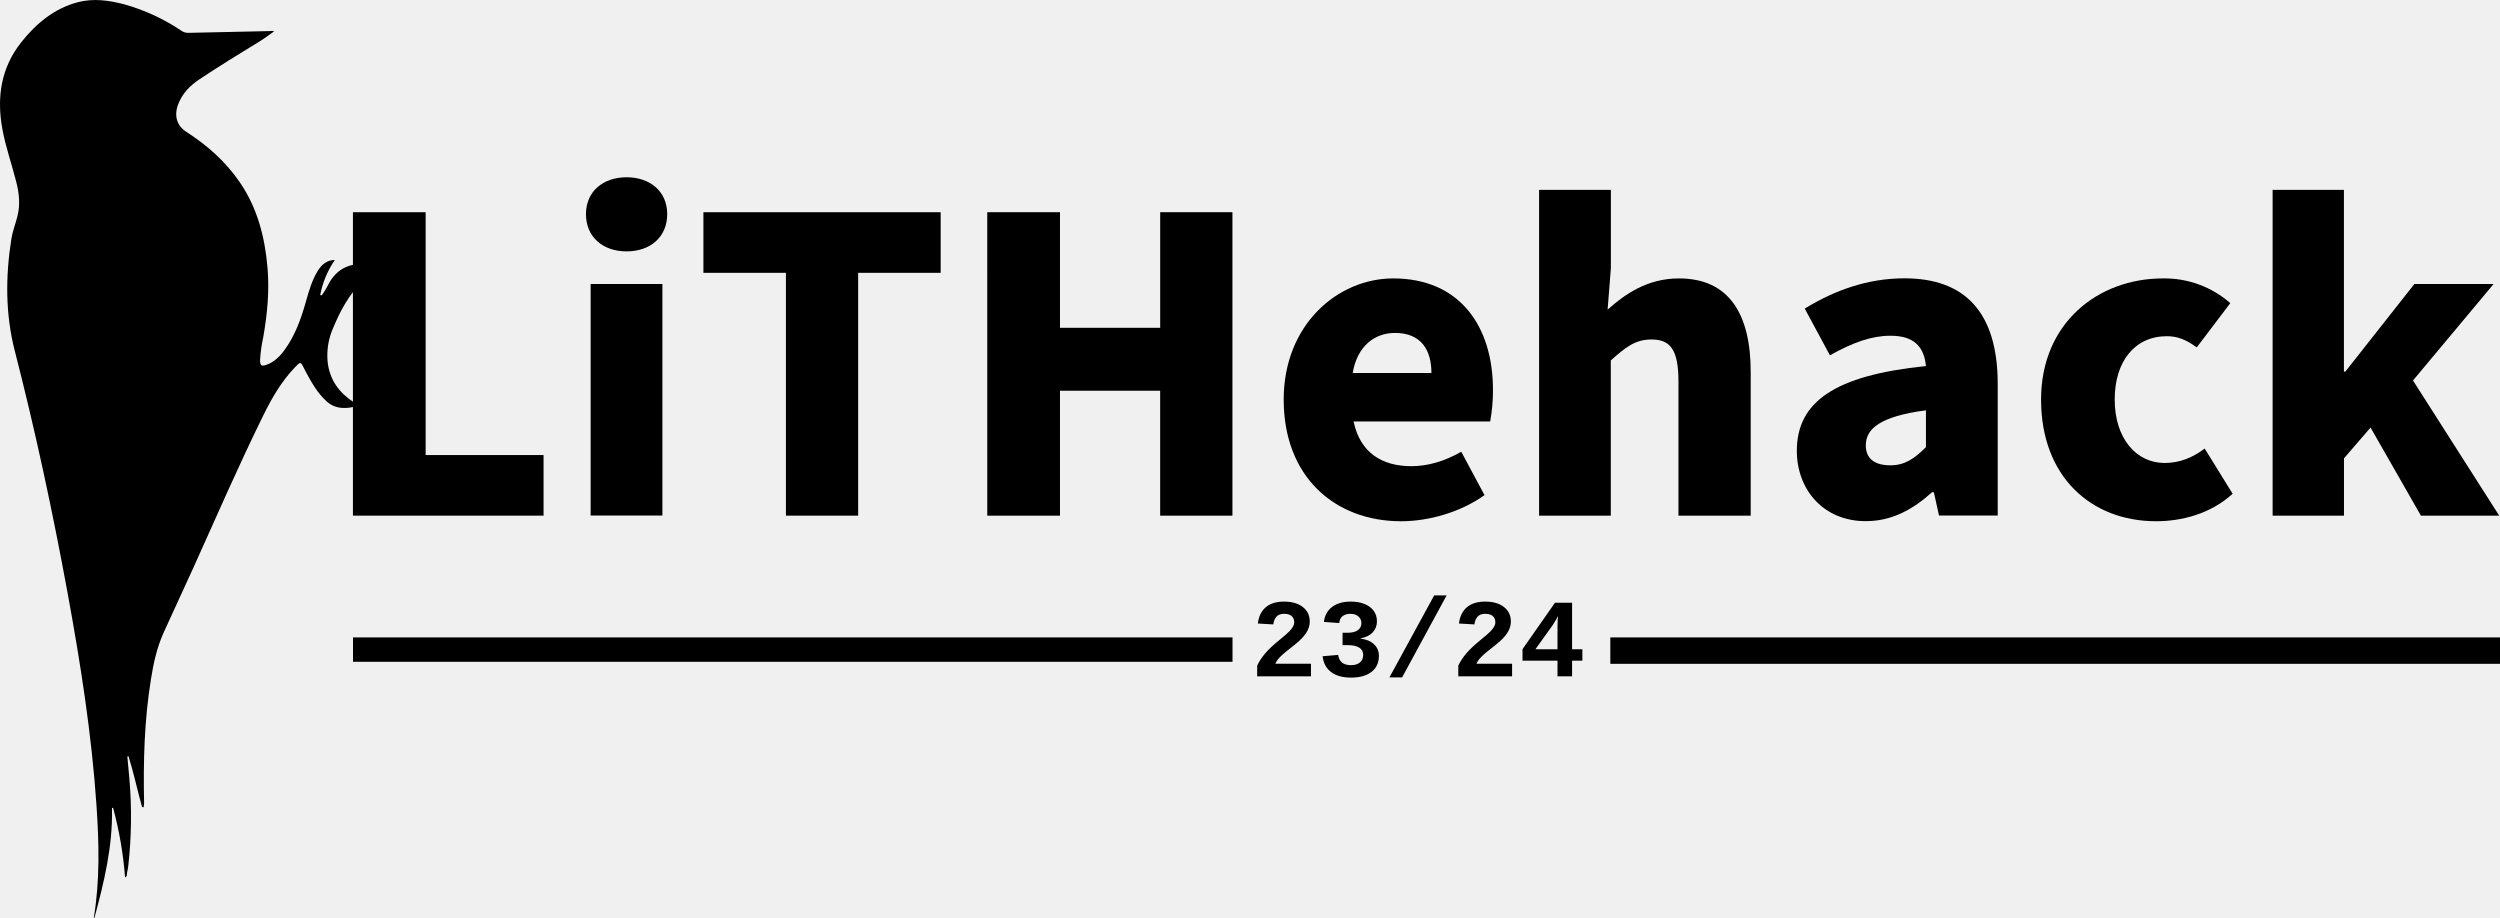
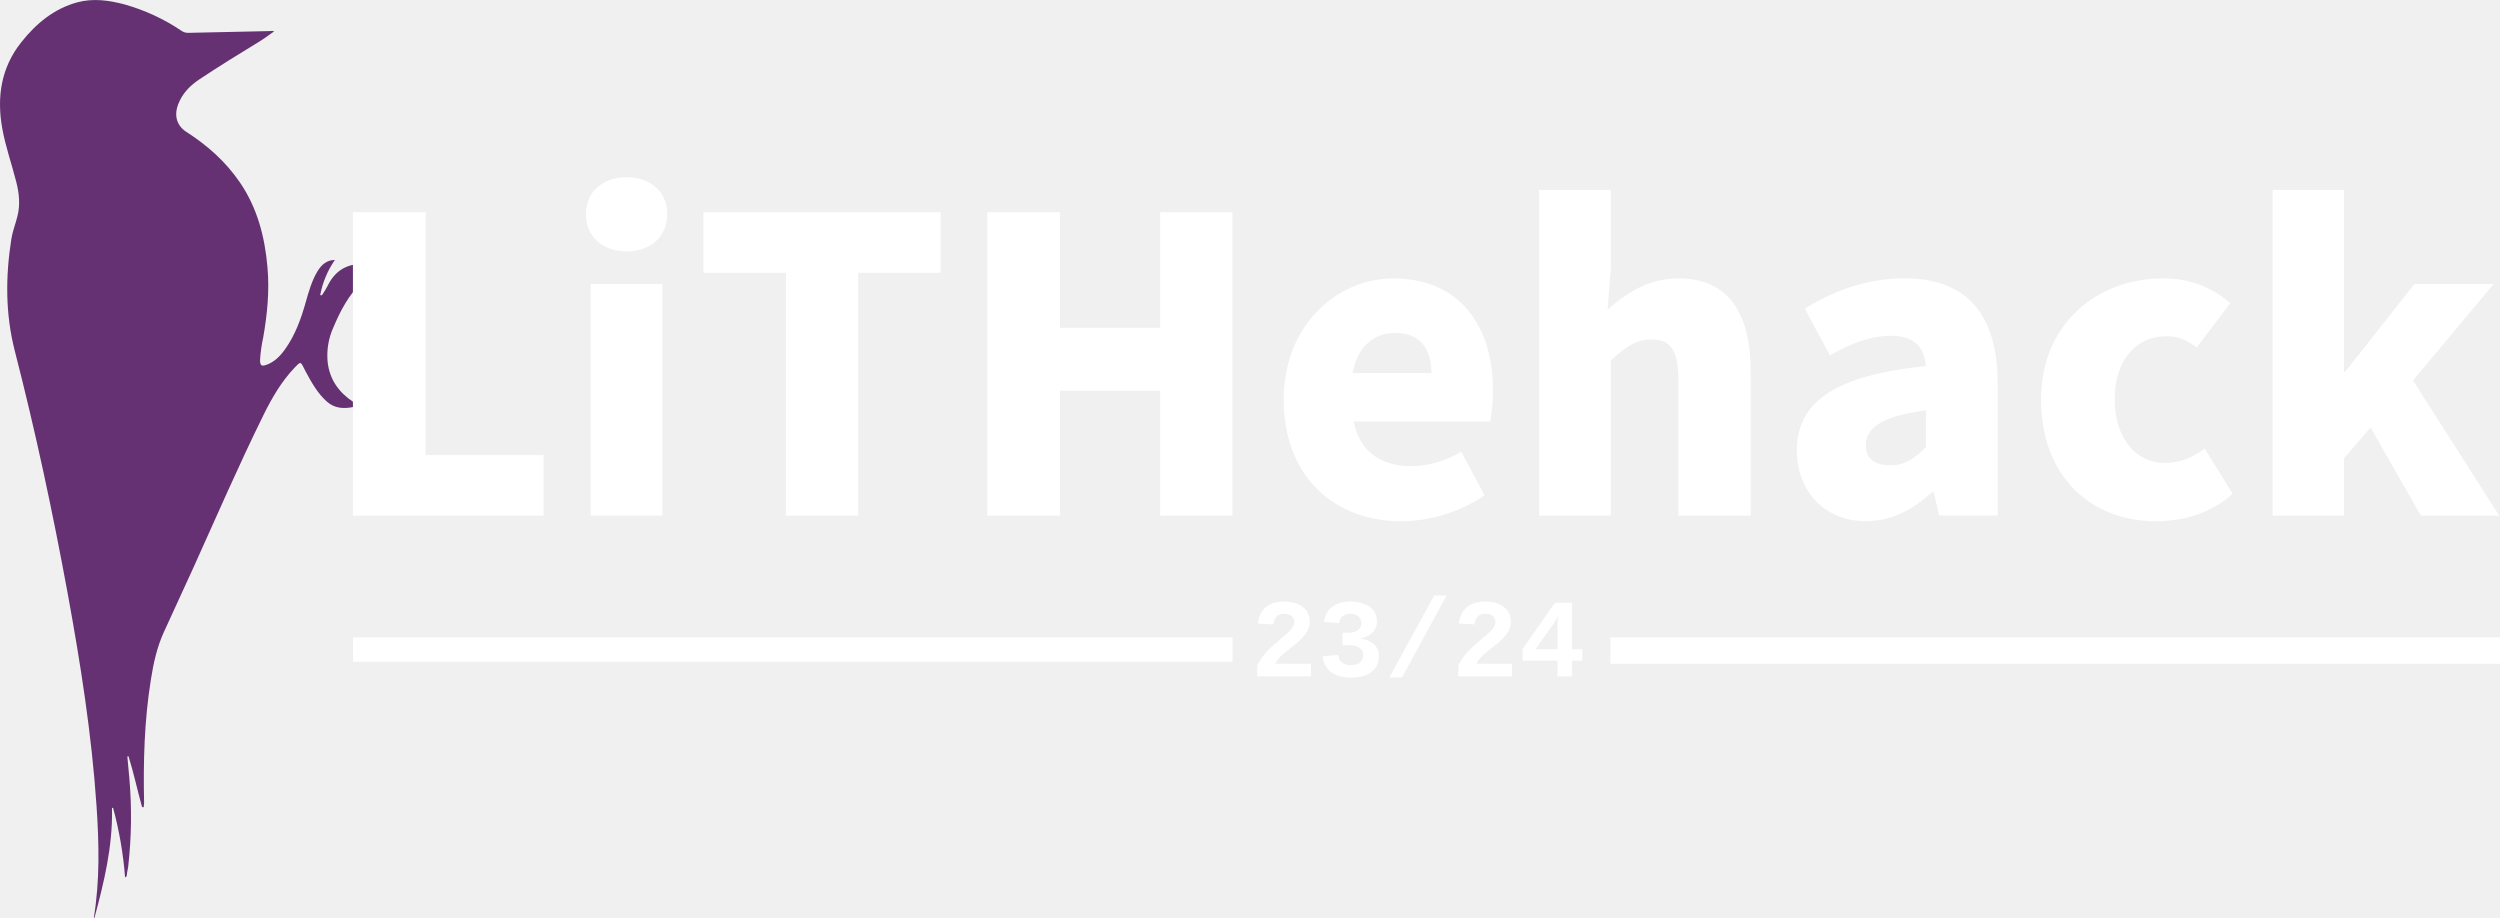
<svg xmlns="http://www.w3.org/2000/svg" id="Layer_1" data-name="Layer 1" viewBox="0 0 1230.79 451.84">
-   <defs fill="#000000">
-     <style>.cls-1{fill:none;}.cls-2{clip-path:url(#clip-path);}.cls-3{fill:#000000;}.cls-4{fill:#010101;}.cls-5,.cls-6{fill:#000000;}.cls-6{font-size:55px;font-family:CourierNewPS-BoldMT, Courier New;font-weight:700;}</style>
-     <clipPath id="clip-path" transform="translate(-1.15 -11.43)" fill="#000000">
-       <rect class="cls-1" x="-159.35" y="134.02" width="445" height="207.78" transform="translate(-182.97 241.94) rotate(-76.07)" fill="#000000" />
+   <defs>
+     <style>.cls-1{fill:none;}.cls-2{clip-path:url(#clip-path);}.cls-3{fill:#653173;}.cls-4{fill:#010101;}.cls-5,.cls-6{fill:#fff;}.cls-6{font-size:55px;font-family:CourierNewPS-BoldMT, Courier New;font-weight:700;}</style>
+     <clipPath id="clip-path" transform="translate(-1.15 -11.43)">
+       <rect class="cls-1" x="-159.35" y="134.02" width="445" height="207.78" transform="translate(-182.97 241.94) rotate(-76.07)" />
    </clipPath>
  </defs>
  <g class="cls-2">
    <g class="cls-2">
-       <path class="cls-3" d="M47.36,463.09c3-18.32,2.55-36.63,1.31-54.91-2.4-35.36-7.89-70.17-14.24-104.81-7.36-40.08-15.89-79.86-26-119.19C3.77,166,3.83,147.65,6.74,129.06c.6-3.82,2.08-7.45,3-11.2,1.45-5.7.83-11.35-.59-16.9C6.92,92.14,3.85,83.58,2.24,74.54c-2.74-15.41-.55-29.8,9.38-42.31C19,22.9,27.94,15.6,39.29,12.56c7.7-2.06,15.34-1,22.84.95A97.21,97.21,0,0,1,90.51,26.6a5.57,5.57,0,0,0,3.39,1Q114,27.13,134,26.73a4.2,4.2,0,0,1,2.16.11c-2.49,1.73-4.91,3.59-7.48,5.15-9.81,5.95-19.56,12-29.14,18.35-4.66,3.08-8.6,6.93-10.7,12.52S88.21,73.37,93,76.43c10.19,6.54,19.18,14.48,26.21,24.74,8.55,12.47,12.36,26.8,13.64,42.08,1,11.44-.11,22.82-2.09,34.16a72.66,72.66,0,0,0-1.58,11.26c0,2.69.68,3.23,3.07,2.39,3.86-1.35,6.69-4.15,9.1-7.49,5.06-7,8-15.12,10.33-23.42,1.52-5.32,3-10.64,5.91-15.38,2-3.17,4.52-5.32,8.42-5.36a45.5,45.5,0,0,0-7.22,17.26c.79.47,1-.16,1.26-.51a39.91,39.91,0,0,0,2.39-4c4.45-9.13,11.87-11.62,20.52-10.51a41,41,0,0,1,8.22,2.1c.21.3.16.53-.19.68-4.55.13-8.18,2.55-11.44,5.66-6.55,6.26-10.77,14.18-14.28,22.54a33.53,33.53,0,0,0-2.82,17c1,8.91,5.75,15.17,12.72,19.75.59.4,1.22.75,1.84,1.13a2.28,2.28,0,0,1-1.89,1.28c-4.77,1-9.32.74-13.15-2.73-4.55-4.1-7.52-9.47-10.43-14.88-.23-.43-.44-.87-.65-1.31-1.74-3.52-1.74-3.52-4.59-.55-6.53,6.81-11.23,14.92-15.42,23.41-12.23,24.8-23.24,50.19-34.62,75.4-4.79,10.62-9.78,21.15-14.57,31.78-3.29,7.3-5,15.1-6.24,23-3.27,20.24-3.8,40.57-3.36,60.93a7.64,7.64,0,0,1-.12,1.06c0,.69,0,1.35-.92.76-2.29-8.28-4.07-16.74-6.64-24.93l-.57.15c.33,3.6.7,7.2,1,10.81A218,218,0,0,1,64.27,438c-.12,1-.35,2-.54,2.95s.13,2-1,2.45a186.44,186.44,0,0,0-5.89-34.21c-.9-.31-.46.44-.55.77.33,18.23-3.9,35.77-8.62,53.24-.16.18-.27.16-.35-.06" transform="translate(-1.15 -11.43)" fill="#000000" />
-       <path class="cls-4" d="M387.36,124.34l1-.11.78,7.16,3.43-.37.1.87-4.47.48Z" transform="translate(-1.15 -11.43)" fill="#000000" />
-       <path class="cls-4" d="M394.19,124.24a.62.62,0,0,1-.59.72.64.64,0,0,1-.71-.57.65.65,0,0,1,.59-.73A.62.62,0,0,1,394.19,124.24Zm-.36,7.52L393.2,126l1.05-.11.63,5.77Z" transform="translate(-1.15 -11.43)" fill="#000000" />
+       <path class="cls-3" d="M47.36,463.09c3-18.32,2.55-36.63,1.31-54.91-2.4-35.36-7.89-70.17-14.24-104.81-7.36-40.08-15.89-79.86-26-119.19C3.77,166,3.83,147.65,6.74,129.06c.6-3.82,2.08-7.45,3-11.2,1.45-5.7.83-11.35-.59-16.9C6.92,92.14,3.85,83.58,2.24,74.54c-2.74-15.41-.55-29.8,9.38-42.31C19,22.9,27.94,15.6,39.29,12.56c7.7-2.06,15.34-1,22.84.95A97.21,97.21,0,0,1,90.51,26.6a5.57,5.57,0,0,0,3.39,1Q114,27.13,134,26.73a4.2,4.2,0,0,1,2.16.11c-2.49,1.73-4.91,3.59-7.48,5.15-9.81,5.95-19.56,12-29.14,18.35-4.66,3.08-8.6,6.93-10.7,12.52S88.21,73.37,93,76.43c10.19,6.54,19.18,14.48,26.21,24.74,8.55,12.47,12.36,26.8,13.64,42.08,1,11.44-.11,22.82-2.09,34.16a72.66,72.66,0,0,0-1.58,11.26c0,2.69.68,3.23,3.07,2.39,3.86-1.35,6.69-4.15,9.1-7.49,5.06-7,8-15.12,10.33-23.42,1.52-5.32,3-10.64,5.91-15.38,2-3.17,4.52-5.32,8.42-5.36a45.5,45.5,0,0,0-7.22,17.26c.79.47,1-.16,1.26-.51a39.91,39.91,0,0,0,2.39-4c4.45-9.13,11.87-11.62,20.52-10.51a41,41,0,0,1,8.22,2.1c.21.3.16.53-.19.68-4.55.13-8.18,2.55-11.44,5.66-6.55,6.26-10.77,14.18-14.28,22.54a33.53,33.53,0,0,0-2.82,17c1,8.91,5.75,15.17,12.72,19.75.59.4,1.22.75,1.84,1.13a2.28,2.28,0,0,1-1.89,1.28c-4.77,1-9.32.74-13.15-2.73-4.55-4.1-7.52-9.47-10.43-14.88-.23-.43-.44-.87-.65-1.31-1.74-3.52-1.74-3.52-4.59-.55-6.53,6.81-11.23,14.92-15.42,23.41-12.23,24.8-23.24,50.19-34.62,75.4-4.79,10.62-9.78,21.15-14.57,31.78-3.29,7.3-5,15.1-6.24,23-3.27,20.24-3.8,40.57-3.36,60.93a7.64,7.64,0,0,1-.12,1.06c0,.69,0,1.35-.92.76-2.29-8.28-4.07-16.74-6.64-24.93l-.57.15c.33,3.6.7,7.2,1,10.81A218,218,0,0,1,64.27,438c-.12,1-.35,2-.54,2.95s.13,2-1,2.45a186.44,186.44,0,0,0-5.89-34.21c-.9-.31-.46.44-.55.77.33,18.23-3.9,35.77-8.62,53.24-.16.18-.27.16-.35-.06" transform="translate(-1.15 -11.43)" />
+       <path class="cls-4" d="M387.36,124.34l1-.11.78,7.16,3.43-.37.1.87-4.47.48Z" transform="translate(-1.15 -11.43)" />
+       <path class="cls-4" d="M394.19,124.24a.62.62,0,0,1-.59.72.64.64,0,0,1-.71-.57.65.65,0,0,1,.59-.73A.62.62,0,0,1,394.19,124.24Zm-.36,7.52L393.2,126l1.05-.11.63,5.77Z" transform="translate(-1.15 -11.43)" />
    </g>
  </g>
-   <path class="cls-5" d="M174.9,115.91h35.8V235.46h58.05v29.83H174.9Z" transform="translate(-1.15 -11.43)" fill="#000000" />
-   <path class="cls-5" d="M289.63,116.83c0-11,8.26-18.13,20-18.13s20,7.12,20,18.13c0,11.24-8.26,18.36-20,18.36S289.63,128.07,289.63,116.83Zm2.3,34.42h35.33v114H291.93Z" transform="translate(-1.15 -11.43)" fill="#000000" />
-   <path class="cls-5" d="M388.07,145.74H347.45V115.91h116.8v29.83H423.64V265.29H388.07Z" transform="translate(-1.15 -11.43)" fill="#000000" />
-   <path class="cls-5" d="M487.19,115.91H523v56.91h49.33V115.91h35.57V265.29H572.32V203.8H523v61.49h-35.8Z" transform="translate(-1.15 -11.43)" fill="#000000" />
-   <path class="cls-5" d="M633.13,208.16c0-36.95,26.62-59.66,53.92-59.66,33,0,49.11,23.86,49.11,54.84a82.56,82.56,0,0,1-1.38,15.6H667.55c3.21,15.38,14,22,28.45,22,8.26,0,16.52-2.52,24.55-7.11L732,255.2c-11.94,8.49-27.54,12.85-41.08,12.85C658.37,268.05,633.13,246.25,633.13,208.16Zm72.74-13.08c0-11.25-5-19.74-17.9-19.74-10.1,0-18.59,6.43-20.88,19.74Z" transform="translate(-1.15 -11.43)" fill="#000000" />
-   <path class="cls-5" d="M758.87,104.9h35.34v38.55l-1.61,20.42c8.49-7.57,19.5-15.37,35.11-15.37,24.78,0,35.34,17.67,35.34,46.12v70.67H827.48V199.21c0-15.83-4.13-20.65-13.31-20.65-8,0-12.85,3.9-20,10.32v76.41H758.87Z" transform="translate(-1.15 -11.43)" fill="#000000" />
-   <path class="cls-5" d="M885.76,233.4c0-24.1,18.59-37.17,63.56-41.76-.92-9.41-5.74-14.92-17.44-14.92-9.18,0-18.36,3.21-29.83,9.64l-12.39-23c14.92-9.18,31.21-14.91,49.11-14.91,29.37,0,45.89,16.29,45.89,52.08v64.71H955.75l-2.53-11.47h-.92c-9.4,8.49-19.73,14.23-32.58,14.23C898.84,268.05,885.76,252.44,885.76,233.4Zm63.56-1.84V213.43c-22.72,3-29.6,9.18-29.6,17.21,0,6.66,4.36,9.87,12.16,9.87C939,240.51,943.81,237.07,949.32,231.56Z" transform="translate(-1.15 -11.43)" fill="#000000" />
-   <path class="cls-5" d="M1006,208.16c0-37.86,28.22-59.66,59.89-59.66a49.13,49.13,0,0,1,33.27,12.16l-16.52,21.8c-5.28-3.9-9.64-5.51-14.69-5.51-15.83,0-25.7,12.39-25.7,31.21,0,19,10.56,31.2,24.55,31.2,7.58,0,14-2.75,19.74-7.11l13.77,22.26c-11,10.09-25.47,13.54-37.64,13.54C1030.55,268.05,1006,246,1006,208.16Z" transform="translate(-1.15 -11.43)" fill="#000000" />
-   <path class="cls-5" d="M1120,104.9h35.1v89.49h.69l34-43.14h39l-39.69,47.5,42.45,66.54H1193l-24.79-43.37-13.08,15.15v28.22H1120Z" transform="translate(-1.15 -11.43)" fill="#000000" />
-   <rect class="cls-5" x="173.79" y="313.81" width="433" height="12" fill="#000000" />
-   <rect class="cls-5" x="792.79" y="313.81" width="438" height="13" fill="#000000" />
-   <text class="cls-6" transform="translate(615.63 332.97)" fill="#000000">23/24</text>
+   <path class="cls-5" d="M174.9,115.91h35.8V235.46h58.05v29.83H174.9Z" transform="translate(-1.15 -11.43)" />
+   <path class="cls-5" d="M289.63,116.83c0-11,8.26-18.13,20-18.13s20,7.12,20,18.13c0,11.24-8.26,18.36-20,18.36S289.63,128.07,289.63,116.83Zm2.3,34.42h35.33v114H291.93Z" transform="translate(-1.15 -11.43)" />
+   <path class="cls-5" d="M388.07,145.74H347.45V115.91h116.8v29.83H423.64V265.29H388.07Z" transform="translate(-1.15 -11.43)" />
+   <path class="cls-5" d="M487.19,115.91H523v56.91h49.33V115.91h35.57V265.29H572.32V203.8H523v61.49h-35.8Z" transform="translate(-1.15 -11.43)" />
+   <path class="cls-5" d="M633.13,208.16c0-36.95,26.62-59.66,53.92-59.66,33,0,49.11,23.86,49.11,54.84a82.56,82.56,0,0,1-1.38,15.6H667.55c3.21,15.38,14,22,28.45,22,8.26,0,16.52-2.52,24.55-7.11L732,255.2c-11.94,8.49-27.54,12.85-41.08,12.85C658.37,268.05,633.13,246.25,633.13,208.16Zm72.74-13.08c0-11.25-5-19.74-17.9-19.74-10.1,0-18.59,6.43-20.88,19.74Z" transform="translate(-1.15 -11.43)" />
+   <path class="cls-5" d="M758.87,104.9h35.34v38.55l-1.61,20.42c8.49-7.57,19.5-15.37,35.11-15.37,24.78,0,35.34,17.67,35.34,46.12v70.67H827.48V199.21c0-15.83-4.13-20.65-13.31-20.65-8,0-12.85,3.9-20,10.32v76.41H758.87Z" transform="translate(-1.15 -11.43)" />
+   <path class="cls-5" d="M885.76,233.4c0-24.1,18.59-37.17,63.56-41.76-.92-9.41-5.74-14.92-17.44-14.92-9.18,0-18.36,3.21-29.83,9.64l-12.39-23c14.92-9.18,31.21-14.91,49.11-14.91,29.37,0,45.89,16.29,45.89,52.08v64.71H955.75l-2.53-11.47h-.92c-9.4,8.49-19.73,14.23-32.58,14.23C898.84,268.05,885.76,252.44,885.76,233.4Zm63.56-1.84V213.43c-22.72,3-29.6,9.18-29.6,17.21,0,6.66,4.36,9.87,12.16,9.87C939,240.51,943.81,237.07,949.32,231.56Z" transform="translate(-1.15 -11.43)" />
+   <path class="cls-5" d="M1006,208.16c0-37.86,28.22-59.66,59.89-59.66a49.13,49.13,0,0,1,33.27,12.16l-16.52,21.8c-5.28-3.9-9.64-5.51-14.69-5.51-15.83,0-25.7,12.39-25.7,31.21,0,19,10.56,31.2,24.55,31.2,7.58,0,14-2.75,19.74-7.11l13.77,22.26c-11,10.09-25.47,13.54-37.64,13.54C1030.55,268.05,1006,246,1006,208.16Z" transform="translate(-1.15 -11.43)" />
+   <path class="cls-5" d="M1120,104.9h35.1v89.49h.69l34-43.14h39l-39.69,47.5,42.45,66.54H1193l-24.79-43.37-13.08,15.15v28.22H1120Z" transform="translate(-1.15 -11.43)" />
+   <rect class="cls-5" x="173.79" y="313.81" width="433" height="12" />
+   <rect class="cls-5" x="792.79" y="313.81" width="438" height="13" />
+   <text class="cls-6" transform="translate(615.63 332.97)">23/24</text>
</svg>
